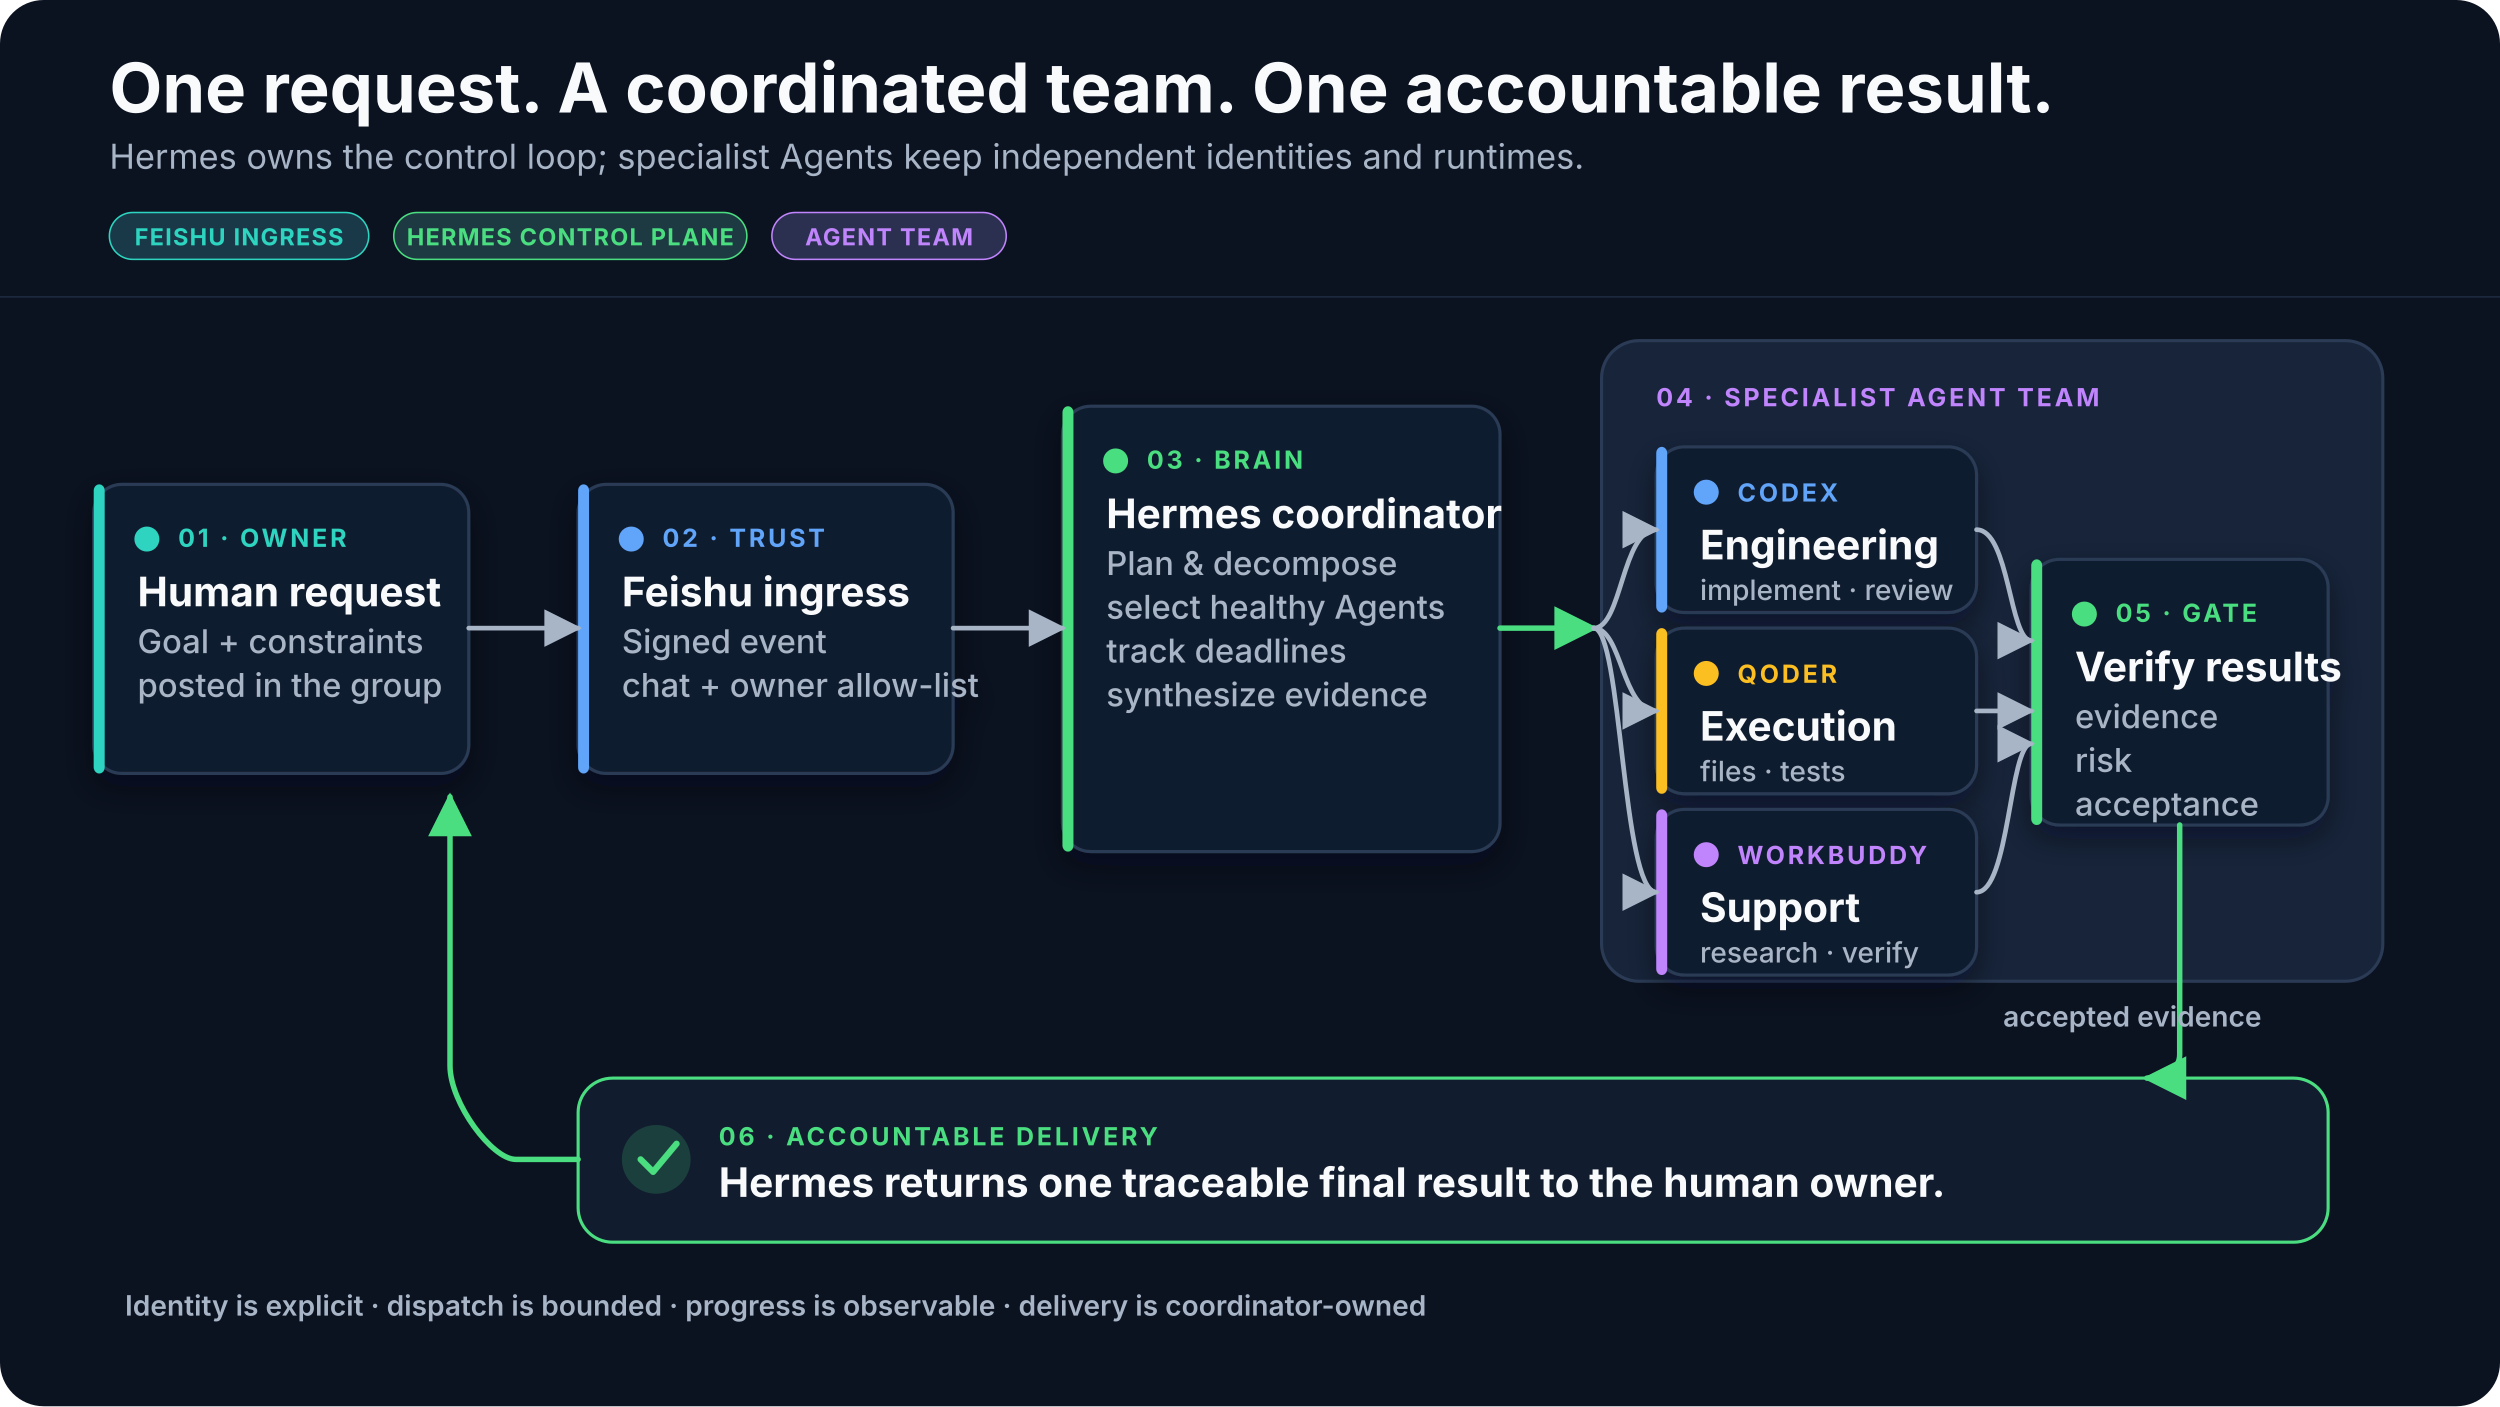
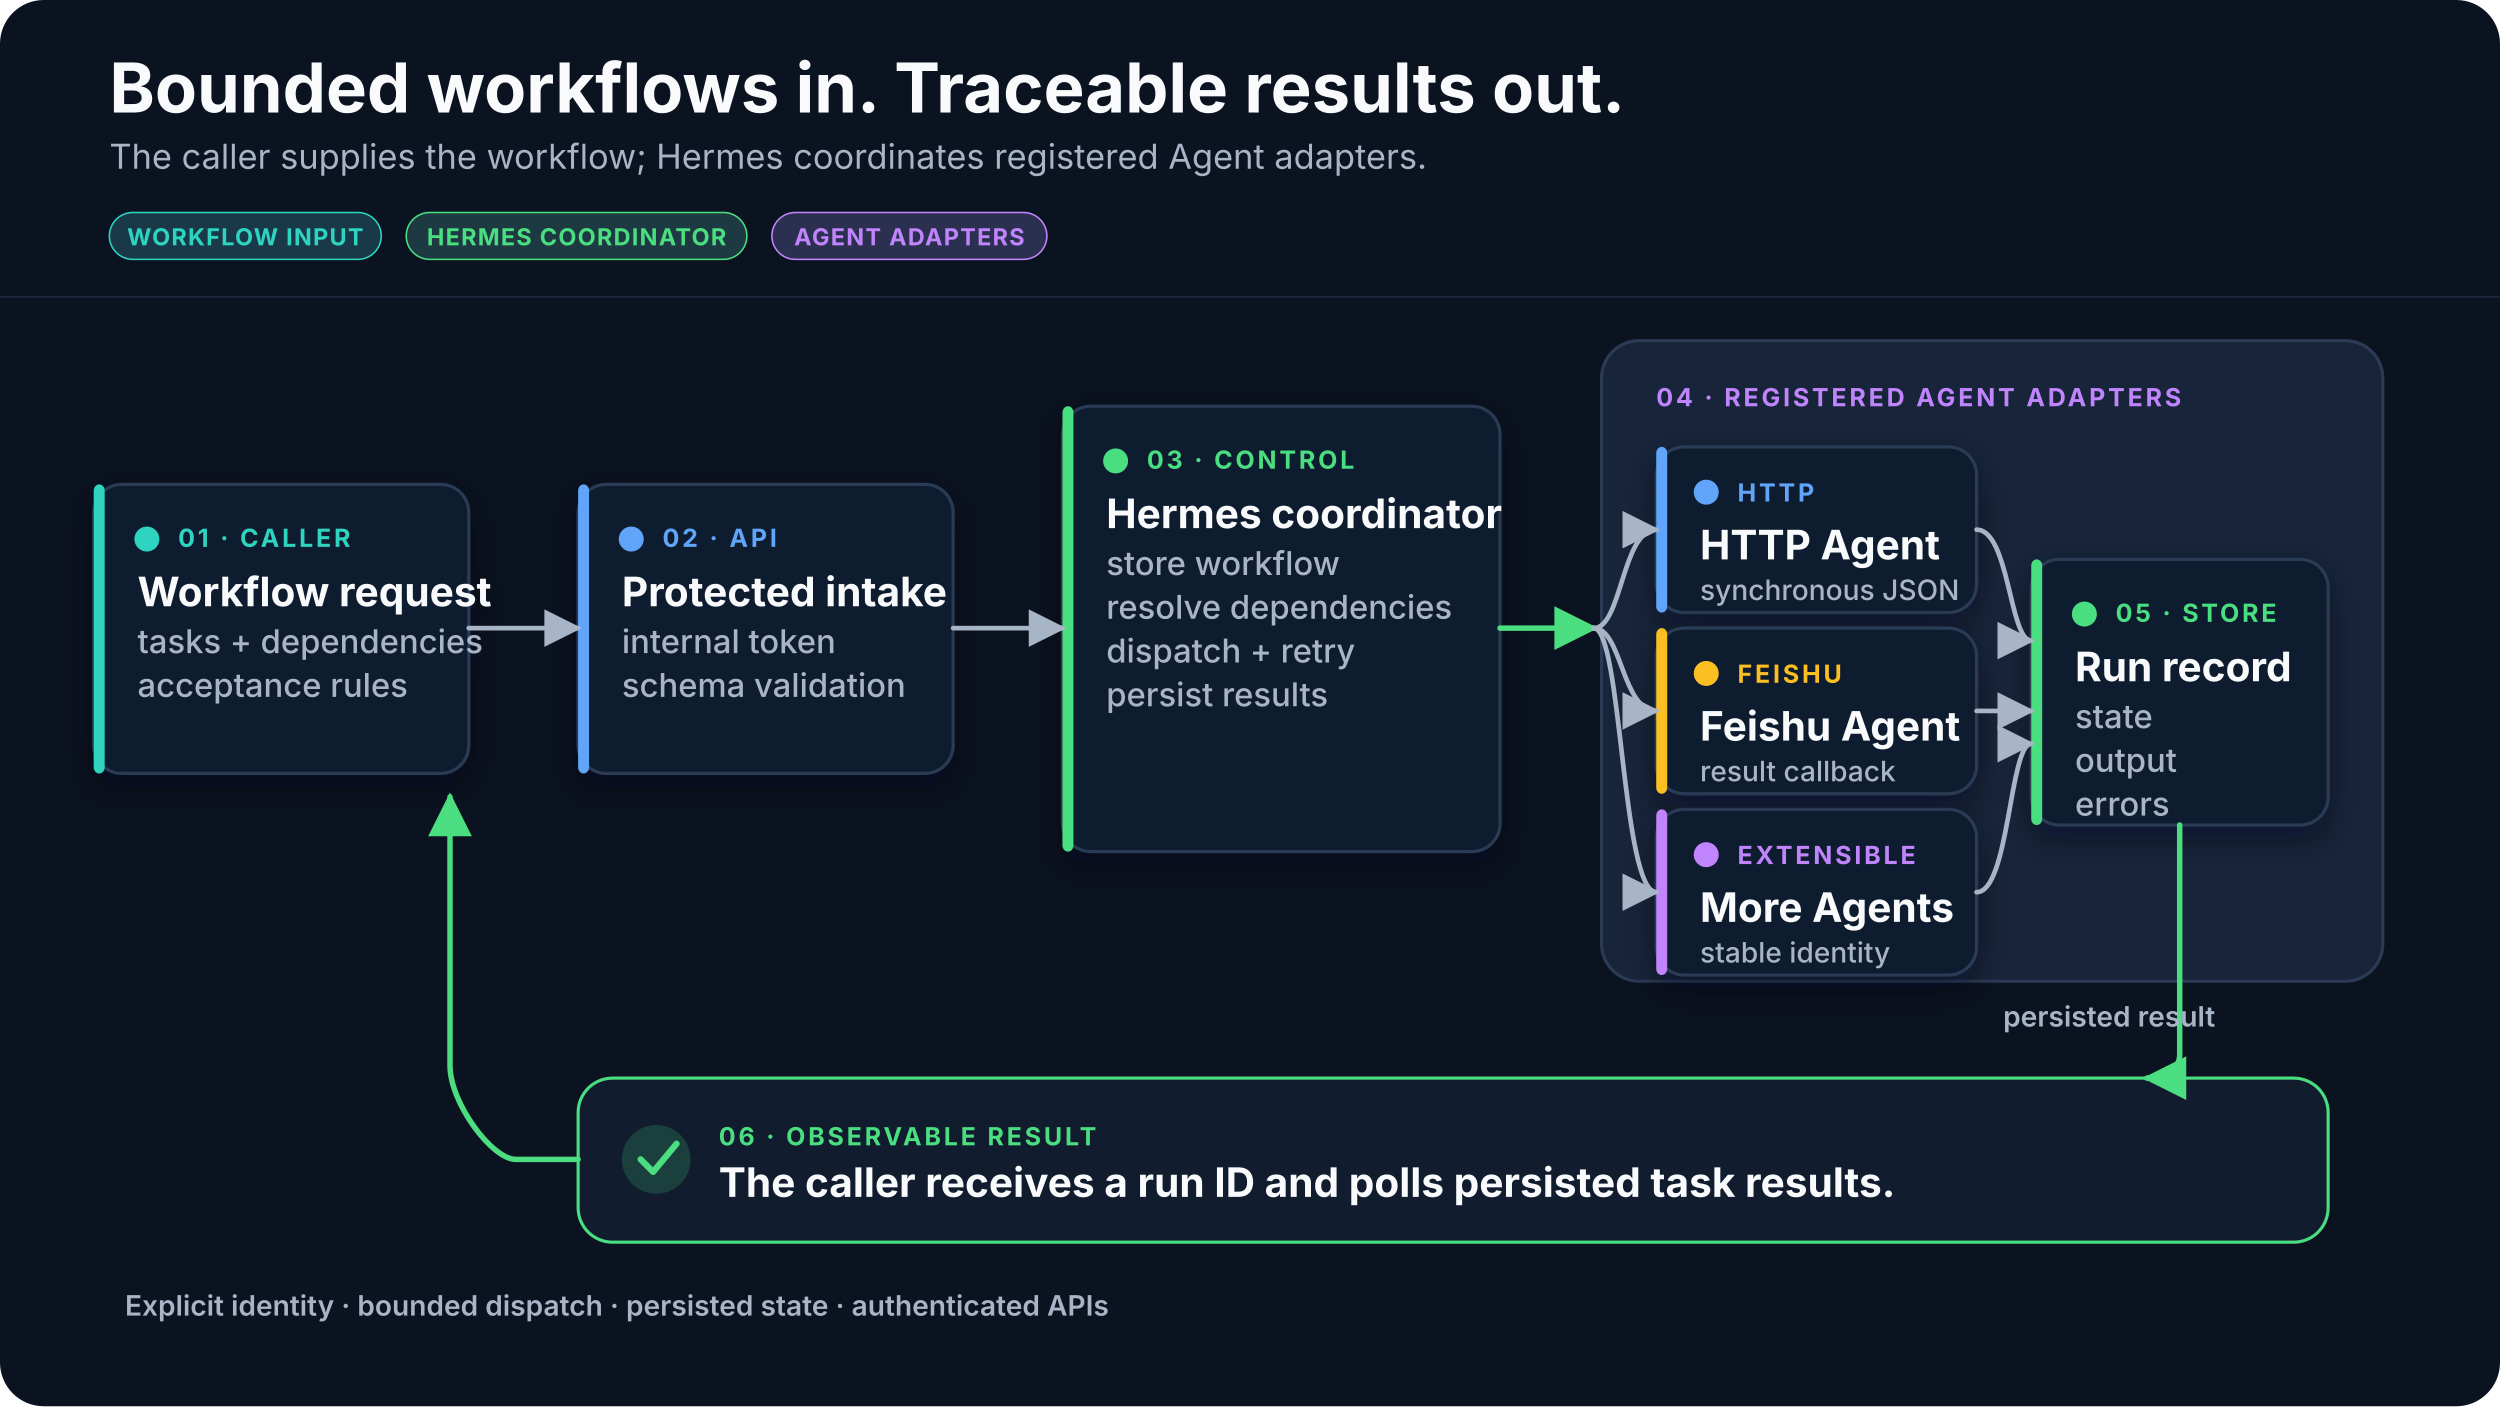
<svg xmlns="http://www.w3.org/2000/svg" width="1600" height="900" viewBox="0 0 1600 900" role="img" aria-labelledby="title desc">
  <defs>
    <filter id="shadow" x="-20%" y="-20%" width="140%" height="150%">
      <feDropShadow dx="0" dy="8" stdDeviation="10" flood-color="#020617" flood-opacity="0.45" />
    </filter>
    <marker id="arrow" viewBox="0 0 10 10" refX="9" refY="5" markerWidth="8" markerHeight="8" orient="auto-start-reverse">
      <path d="M 0 0 L 10 5 L 0 10 z" fill="#a8b5c7" />
    </marker>
    <marker id="arrow-green" viewBox="0 0 10 10" refX="9" refY="5" markerWidth="8" markerHeight="8" orient="auto-start-reverse">
      <path d="M 0 0 L 10 5 L 0 10 z" fill="#4ade80" />
    </marker>
    <marker id="arrow-red" viewBox="0 0 10 10" refX="9" refY="5" markerWidth="8" markerHeight="8" orient="auto-start-reverse">
      <path d="M 0 0 L 10 5 L 0 10 z" fill="#fb7185" />
    </marker>
    <style>.title{font:700 44px Inter,ui-sans-serif,system-ui,sans-serif;fill:#f8fafc}.subtitle{font:400 22px Inter,ui-sans-serif,system-ui,sans-serif;fill:#a8b5c7}.eyebrow{font:700 16px Inter,ui-sans-serif,system-ui,sans-serif;letter-spacing:1.8px}.heading{font:700 26px Inter,ui-sans-serif,system-ui,sans-serif;fill:#f8fafc}.body{font:500 21px Inter,ui-sans-serif,system-ui,sans-serif;fill:#a8b5c7}.compact-body{font:500 18px Inter,ui-sans-serif,system-ui,sans-serif;fill:#a8b5c7}.small{font:600 18px Inter,ui-sans-serif,system-ui,sans-serif;fill:#a8b5c7}.pill{font:700 15px Inter,ui-sans-serif,system-ui,sans-serif;letter-spacing:.8px}.line{fill:none;stroke:#a8b5c7;stroke-width:3;stroke-linecap:round;stroke-linejoin:round;marker-end:url(#arrow)}.line-green{fill:none;stroke:#4ade80;stroke-width:3.5;stroke-linecap:round;stroke-linejoin:round;marker-end:url(#arrow-green)}.line-red{fill:none;stroke:#fb7185;stroke-width:3;stroke-linecap:round;stroke-linejoin:round;marker-end:url(#arrow-red)}</style>
  </defs>
  <rect width="1600" height="900" rx="28" fill="#0b1220" />
  <path d="M0 190 H1600" stroke="#2b3b55" stroke-width="1" opacity=".6" />
-   <text x="70" y="72" class="title">One request. A coordinated team. One accountable result.</text>
-   <text x="70" y="108" class="subtitle">Hermes owns the control loop; specialist Agents keep independent identities and runtimes.</text>
+   <text x="70" y="72" class="title">Bounded workflows in. Traceable results out.</text>
+   <text x="70" y="108" class="subtitle">The caller supplies the workflow; Hermes coordinates registered Agent adapters.</text>
  <g>
-     <rect x="70" y="136" width="166" height="30" rx="15" fill="#17243a" stroke="#2dd4bf" />
-     <rect x="70" y="136" width="166" height="30" rx="15" fill="#2dd4bf" opacity=".12" />
-     <text x="153.0" y="157" class="pill" fill="#2dd4bf" text-anchor="middle">FEISHU INGRESS</text>
+     <rect x="70" y="136" width="174" height="30" rx="15" fill="#17243a" stroke="#2dd4bf" />
+     <rect x="70" y="136" width="174" height="30" rx="15" fill="#2dd4bf" opacity=".12" />
+     <text x="157.0" y="157" class="pill" fill="#2dd4bf" text-anchor="middle">WORKFLOW INPUT</text>
  </g>
  <g>
-     <rect x="252" y="136" width="226" height="30" rx="15" fill="#17243a" stroke="#4ade80" />
-     <rect x="252" y="136" width="226" height="30" rx="15" fill="#4ade80" opacity=".12" />
-     <text x="365.0" y="157" class="pill" fill="#4ade80" text-anchor="middle">HERMES CONTROL PLANE</text>
+     <rect x="260" y="136" width="218" height="30" rx="15" fill="#17243a" stroke="#4ade80" />
+     <rect x="260" y="136" width="218" height="30" rx="15" fill="#4ade80" opacity=".12" />
+     <text x="369.0" y="157" class="pill" fill="#4ade80" text-anchor="middle">HERMES COORDINATOR</text>
  </g>
  <g>
-     <rect x="494" y="136" width="150" height="30" rx="15" fill="#17243a" stroke="#c084fc" />
-     <rect x="494" y="136" width="150" height="30" rx="15" fill="#c084fc" opacity=".12" />
-     <text x="569.0" y="157" class="pill" fill="#c084fc" text-anchor="middle">AGENT TEAM</text>
+     <rect x="494" y="136" width="176" height="30" rx="15" fill="#17243a" stroke="#c084fc" />
+     <rect x="494" y="136" width="176" height="30" rx="15" fill="#c084fc" opacity=".12" />
+     <text x="582.0" y="157" class="pill" fill="#c084fc" text-anchor="middle">AGENT ADAPTERS</text>
  </g>
  <g filter="url(#shadow)">
    <rect x="60" y="310" width="240" height="185" rx="18" fill="#111c2e" stroke="#2b3b55" stroke-width="2" />
    <rect x="60" y="310" width="7" height="185" rx="4" fill="#2dd4bf" />
    <circle cx="94" cy="345" r="8" fill="#2dd4bf" />
-     <text x="114" y="350" class="eyebrow" fill="#2dd4bf">01 · OWNER</text>
-     <text x="88" y="388" class="heading">Human request</text>
+     <text x="114" y="350" class="eyebrow" fill="#2dd4bf">01 · CALLER</text>
+     <text x="88" y="388" class="heading">Workflow request</text>
    <text x="88" y="418" class="body" text-anchor="start">
-       <tspan x="88" dy="0">Goal + constraints</tspan>
-       <tspan x="88" dy="28">posted in the group</tspan>
+       <tspan x="88" dy="0">tasks + dependencies</tspan>
+       <tspan x="88" dy="28">acceptance rules</tspan>
    </text>
  </g>
  <g filter="url(#shadow)">
    <rect x="370" y="310" width="240" height="185" rx="18" fill="#111c2e" stroke="#2b3b55" stroke-width="2" />
    <rect x="370" y="310" width="7" height="185" rx="4" fill="#60a5fa" />
    <circle cx="404" cy="345" r="8" fill="#60a5fa" />
-     <text x="424" y="350" class="eyebrow" fill="#60a5fa">02 · TRUST</text>
-     <text x="398" y="388" class="heading">Feishu ingress</text>
+     <text x="424" y="350" class="eyebrow" fill="#60a5fa">02 · API</text>
+     <text x="398" y="388" class="heading">Protected intake</text>
    <text x="398" y="418" class="body" text-anchor="start">
-       <tspan x="398" dy="0">Signed event</tspan>
-       <tspan x="398" dy="28">chat + owner allow-list</tspan>
+       <tspan x="398" dy="0">internal token</tspan>
+       <tspan x="398" dy="28">schema validation</tspan>
    </text>
  </g>
  <g filter="url(#shadow)">
    <rect x="680" y="260" width="280" height="285" rx="18" fill="#111c2e" stroke="#2b3b55" stroke-width="2" />
    <rect x="680" y="260" width="7" height="285" rx="4" fill="#4ade80" />
    <circle cx="714" cy="295" r="8" fill="#4ade80" />
-     <text x="734" y="300" class="eyebrow" fill="#4ade80">03 · BRAIN</text>
+     <text x="734" y="300" class="eyebrow" fill="#4ade80">03 · CONTROL</text>
    <text x="708" y="338" class="heading">Hermes coordinator</text>
    <text x="708" y="368" class="body" text-anchor="start">
-       <tspan x="708" dy="0">Plan &amp; decompose</tspan>
-       <tspan x="708" dy="28">select healthy Agents</tspan>
-       <tspan x="708" dy="28">track deadlines</tspan>
-       <tspan x="708" dy="28">synthesize evidence</tspan>
+       <tspan x="708" dy="0">store workflow</tspan>
+       <tspan x="708" dy="28">resolve dependencies</tspan>
+       <tspan x="708" dy="28">dispatch + retry</tspan>
+       <tspan x="708" dy="28">persist results</tspan>
    </text>
  </g>
  <rect x="1025" y="218" width="500" height="410" rx="24" fill="#17243a" stroke="#2b3b55" stroke-width="2" />
-   <text x="1060" y="260" class="eyebrow" fill="#c084fc">04 · SPECIALIST AGENT TEAM</text>
+   <text x="1060" y="260" class="eyebrow" fill="#c084fc">04 · REGISTERED AGENT ADAPTERS</text>
  <g filter="url(#shadow)">
    <rect x="1060" y="286" width="205" height="106" rx="18" fill="#111c2e" stroke="#2b3b55" stroke-width="2" />
    <rect x="1060" y="286" width="7" height="106" rx="4" fill="#60a5fa" />
    <circle cx="1092" cy="315" r="8" fill="#60a5fa" />
-     <text x="1112" y="321" class="eyebrow" fill="#60a5fa">CODEX</text>
-     <text x="1088" y="358" class="heading">Engineering</text>
-     <text x="1088" y="384" class="compact-body">implement · review</text>
+     <text x="1112" y="321" class="eyebrow" fill="#60a5fa">HTTP</text>
+     <text x="1088" y="358" class="heading">HTTP Agent</text>
+     <text x="1088" y="384" class="compact-body">synchronous JSON</text>
  </g>
  <g filter="url(#shadow)">
    <rect x="1060" y="402" width="205" height="106" rx="18" fill="#111c2e" stroke="#2b3b55" stroke-width="2" />
    <rect x="1060" y="402" width="7" height="106" rx="4" fill="#fbbf24" />
    <circle cx="1092" cy="431" r="8" fill="#fbbf24" />
-     <text x="1112" y="437" class="eyebrow" fill="#fbbf24">QODER</text>
-     <text x="1088" y="474" class="heading">Execution</text>
-     <text x="1088" y="500" class="compact-body">files · tests</text>
+     <text x="1112" y="437" class="eyebrow" fill="#fbbf24">FEISHU</text>
+     <text x="1088" y="474" class="heading">Feishu Agent</text>
+     <text x="1088" y="500" class="compact-body">result callback</text>
  </g>
  <g filter="url(#shadow)">
    <rect x="1060" y="518" width="205" height="106" rx="18" fill="#111c2e" stroke="#2b3b55" stroke-width="2" />
    <rect x="1060" y="518" width="7" height="106" rx="4" fill="#c084fc" />
    <circle cx="1092" cy="547" r="8" fill="#c084fc" />
-     <text x="1112" y="553" class="eyebrow" fill="#c084fc">WORKBUDDY</text>
-     <text x="1088" y="590" class="heading">Support</text>
-     <text x="1088" y="616" class="compact-body">research · verify</text>
+     <text x="1112" y="553" class="eyebrow" fill="#c084fc">EXTENSIBLE</text>
+     <text x="1088" y="590" class="heading">More Agents</text>
+     <text x="1088" y="616" class="compact-body">stable identity</text>
  </g>
  <g filter="url(#shadow)">
    <rect x="1300" y="358" width="190" height="170" rx="18" fill="#111c2e" stroke="#2b3b55" stroke-width="2" />
    <rect x="1300" y="358" width="7" height="170" rx="4" fill="#4ade80" />
    <circle cx="1334" cy="393" r="8" fill="#4ade80" />
-     <text x="1354" y="398" class="eyebrow" fill="#4ade80">05 · GATE</text>
-     <text x="1328" y="436" class="heading">Verify results</text>
+     <text x="1354" y="398" class="eyebrow" fill="#4ade80">05 · STORE</text>
+     <text x="1328" y="436" class="heading">Run record</text>
    <text x="1328" y="466" class="body" text-anchor="start">
-       <tspan x="1328" dy="0">evidence</tspan>
-       <tspan x="1328" dy="28">risk</tspan>
-       <tspan x="1328" dy="28">acceptance</tspan>
+       <tspan x="1328" dy="0">state</tspan>
+       <tspan x="1328" dy="28">output</tspan>
+       <tspan x="1328" dy="28">errors</tspan>
    </text>
  </g>
  <path d="M300 402 H370" class="line" />
  <path d="M610 402 H680" class="line" />
  <path d="M960 402 H1020" class="line-green" />
  <path d="M1020 402 C1038 402 1038 339 1060 339" class="line" />
  <path d="M1020 402 C1038 402 1038 455 1060 455" class="line" />
  <path d="M1020 402 C1038 402 1038 571 1060 571" class="line" />
  <path d="M1265 339 C1286 339 1286 410 1300 410" class="line" />
  <path d="M1265 455 H1300" class="line" />
  <path d="M1265 571 C1286 571 1286 476 1300 476" class="line" />
  <rect x="370" y="690" width="1120" height="105" rx="22" fill="#111c2e" stroke="#4ade80" stroke-width="2" />
  <circle cx="420" cy="742" r="22" fill="#4ade80" opacity=".18" />
  <path d="M410 742 l8 8 15-18" fill="none" stroke="#4ade80" stroke-width="4" stroke-linecap="round" stroke-linejoin="round" />
-   <text x="460" y="733" class="eyebrow" fill="#4ade80">06 · ACCOUNTABLE DELIVERY</text>
-   <text x="460" y="766" class="heading">Hermes returns one traceable final result to the human owner.</text>
+   <text x="460" y="733" class="eyebrow" fill="#4ade80">06 · OBSERVABLE RESULT</text>
+   <text x="460" y="766" class="heading">The caller receives a run ID and polls persisted task results.</text>
  <path d="M1395 528 V675 C1395 684 1386 690 1374 690" class="line-green" />
  <path d="M370 742 H330 C315 742 288 706 288 682 V510" class="line-green" />
-   <text x="1282" y="657" class="small">accepted evidence</text>
-   <text x="80" y="842" class="small">Identity is explicit · dispatch is bounded · progress is observable · delivery is coordinator-owned</text>
+   <text x="1282" y="657" class="small">persisted result</text>
+   <text x="80" y="842" class="small">Explicit identity · bounded dispatch · persisted state · authenticated APIs</text>
</svg>
